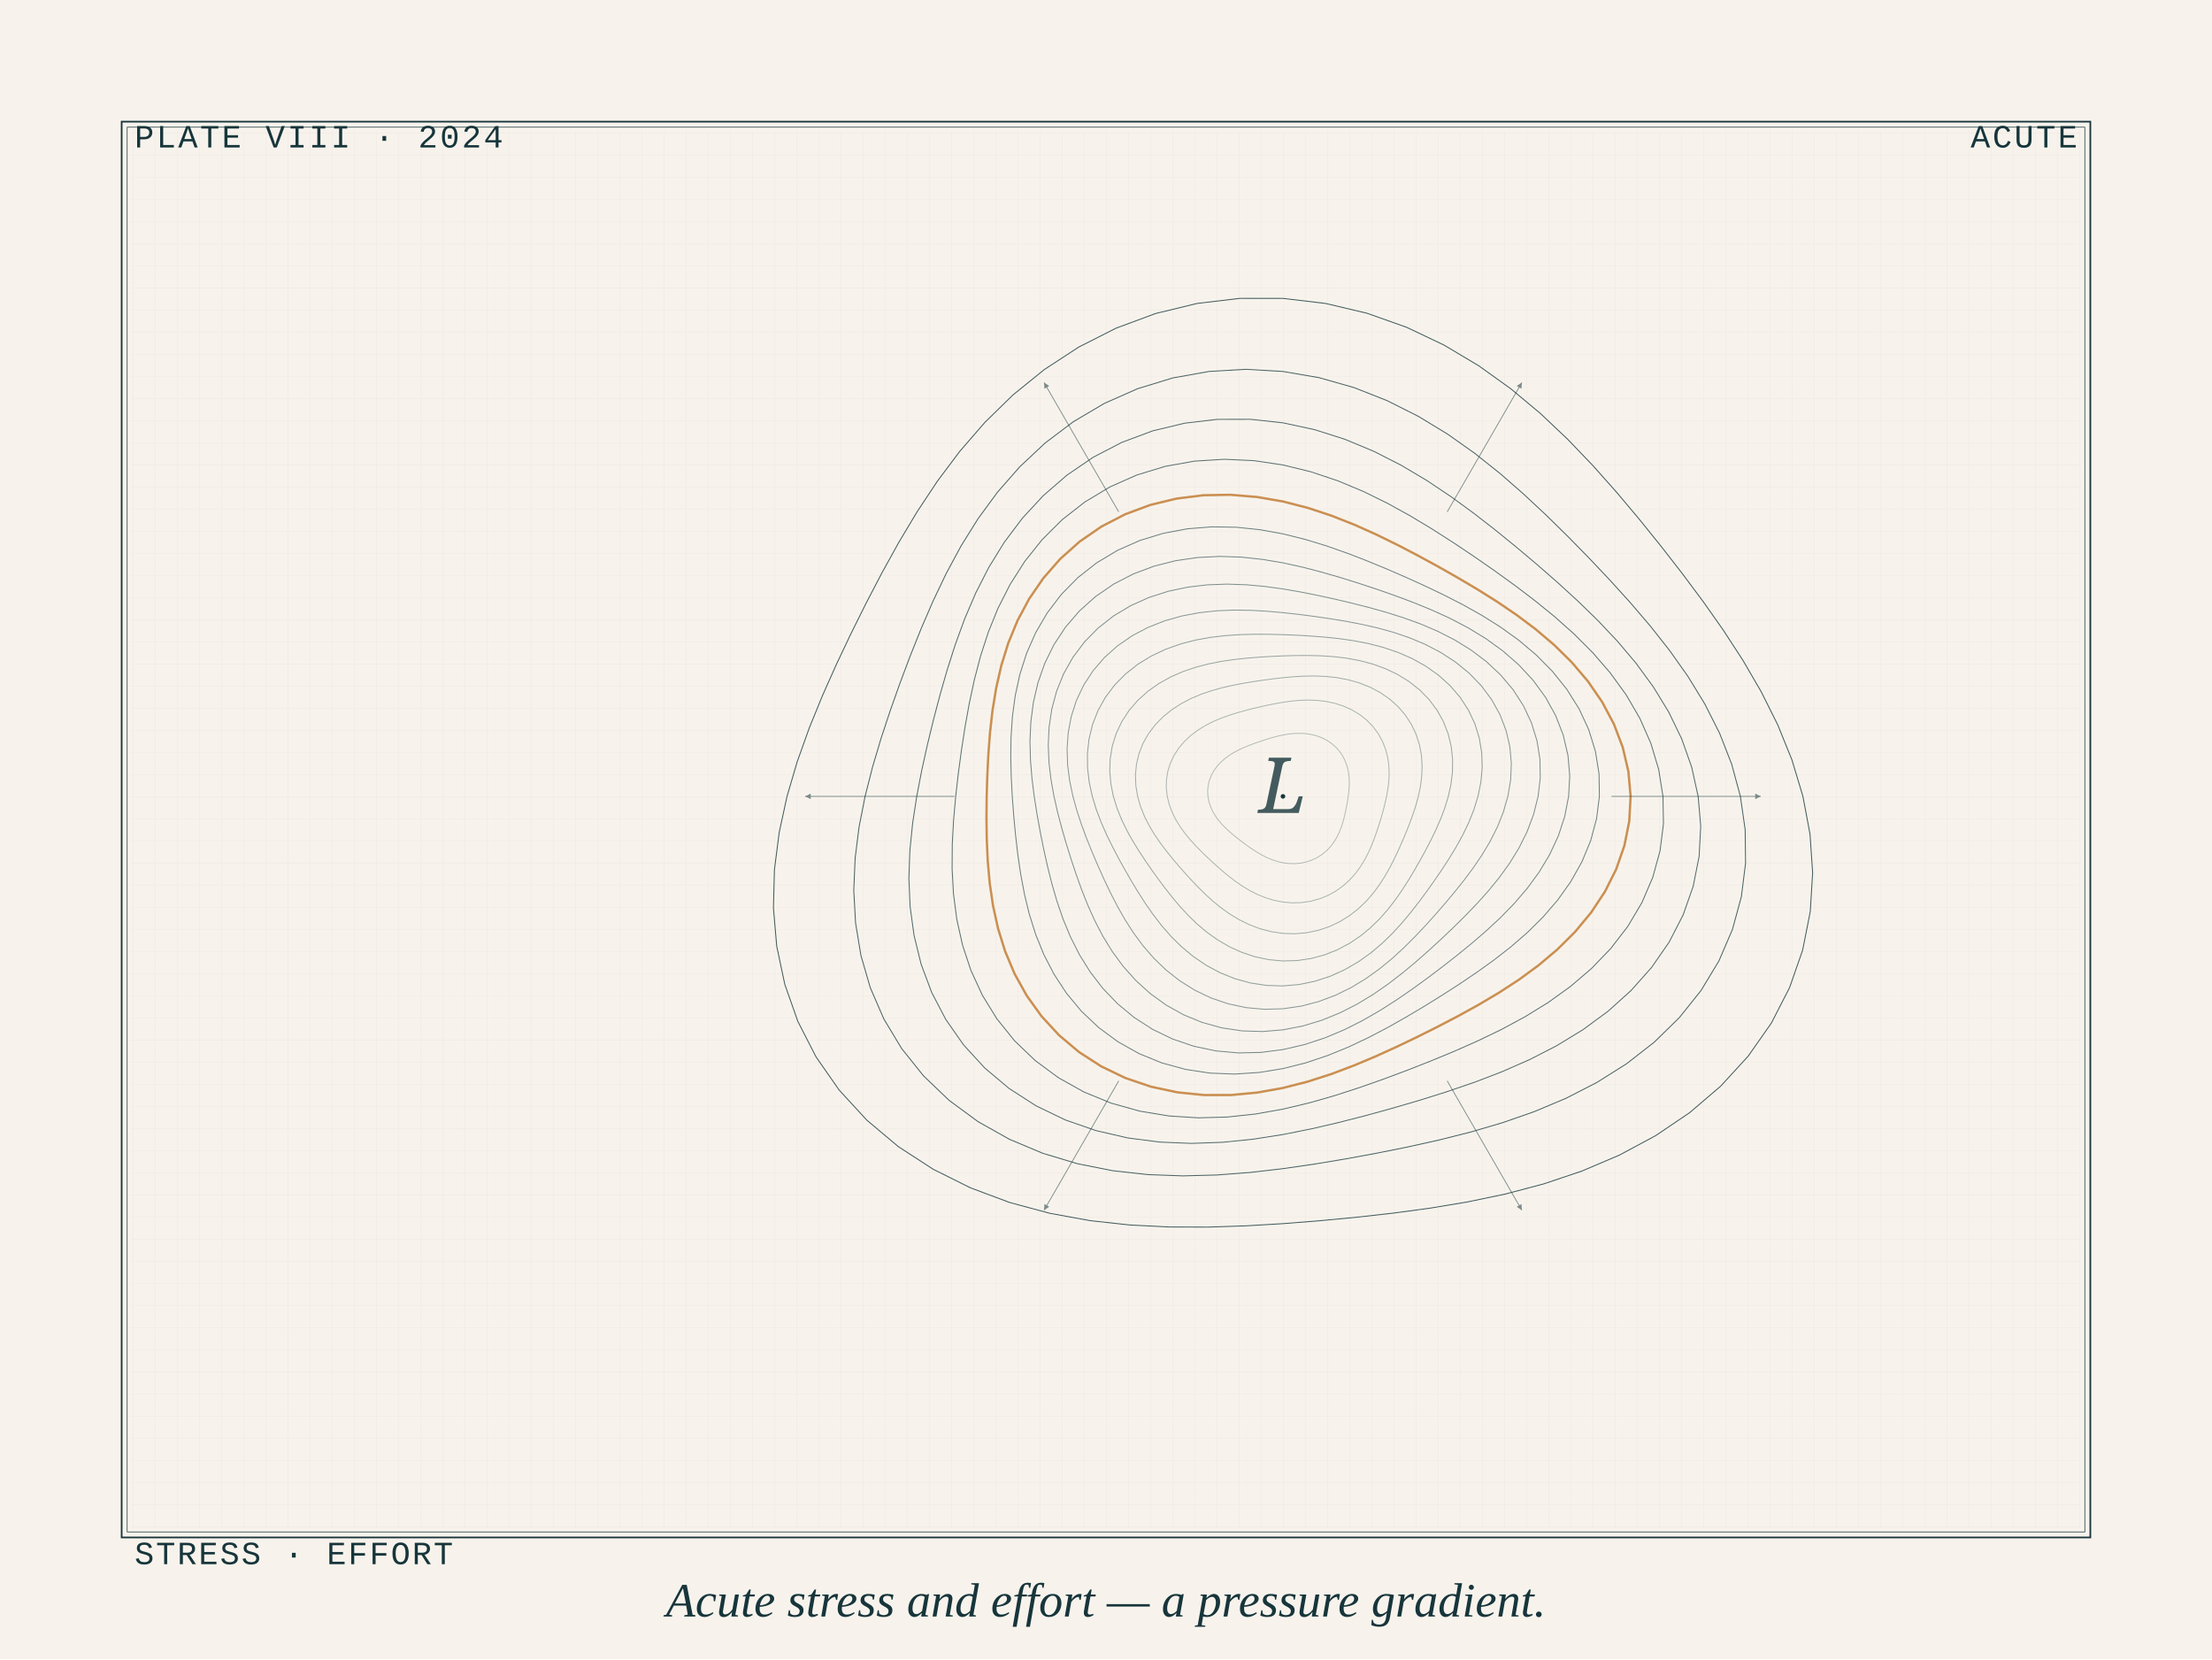
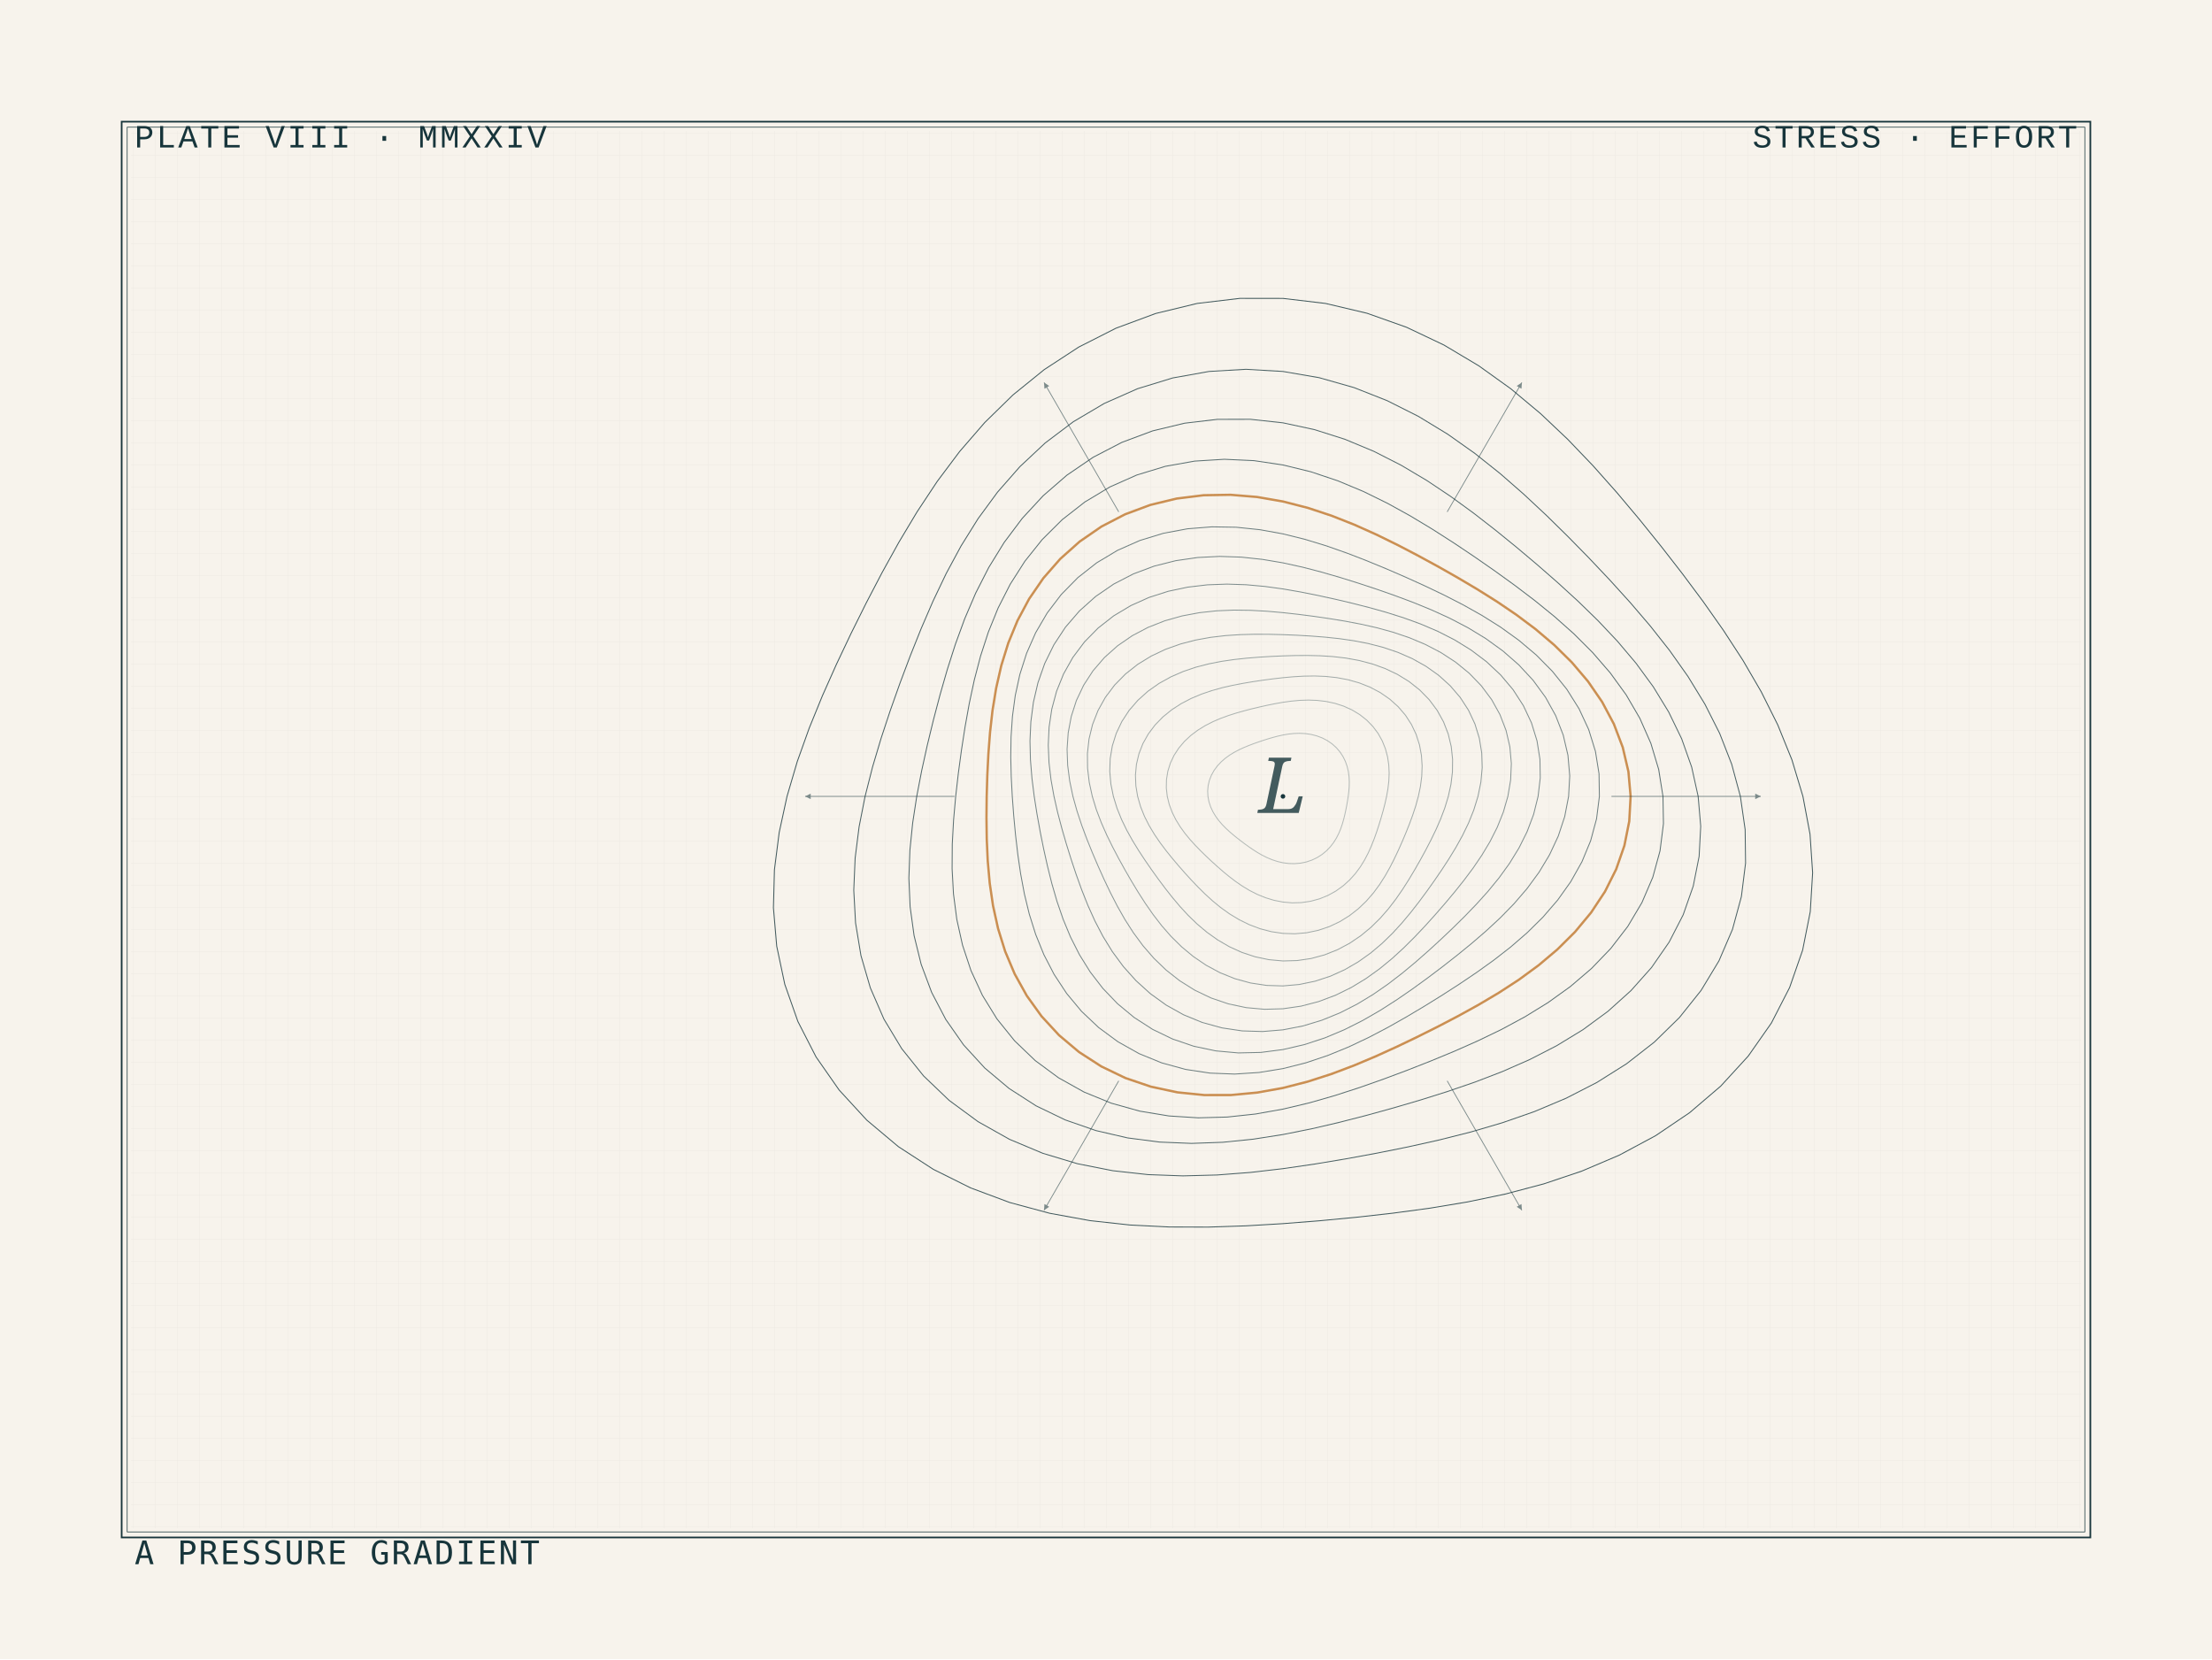
<svg xmlns="http://www.w3.org/2000/svg" viewBox="0 0 2400 1800" preserveAspectRatio="xMidYMid meet" style="background:#f7f3ec">
  <defs>
    <pattern id="ap-grid-p7" width="24" height="24" patternUnits="userSpaceOnUse">
      <path d="M24 0H0v24" fill="none" stroke="#17353b" stroke-width="0.63" opacity="0.07" />
    </pattern>
    <clipPath id="ap-clip-p7">
      <rect x="142" y="142" width="2116" height="1516" />
    </clipPath>
  </defs>
  <rect x="0" y="0" width="2400" height="1800" fill="#f7f3ec" />
  <rect x="132" y="132" width="2136" height="1536" fill="none" stroke="#17353b" stroke-width="1.8" />
  <rect x="138" y="138" width="2124" height="1524" fill="none" stroke="#17353b" stroke-width="0.72" />
  <rect x="142" y="142" width="2116" height="1516" fill="url(#ap-grid-p7)" />
  <g clip-path="url(#ap-clip-p7)">
    <polygon points="1956.146,864 1963.851,904.987 1966.685,946.894 1964.122,989.091 1955.835,1030.844 1941.724,1071.372 1921.932,1109.906 1896.835,1145.742 1867.014,1178.304 1833.205,1207.179 1796.244,1232.151 1757,1253.203 1716.305,1270.514 1674.898,1284.429 1633.368,1295.416 1592.128,1304.014 1551.397,1310.771 1511.203,1316.186 1471.417,1320.652 1431.788,1324.417 1392,1327.551 1351.735,1329.94 1310.732,1331.294 1268.846,1331.173 1226.089,1329.031 1182.659,1324.271 1138.947,1316.301 1095.529,1304.601 1053.128,1288.774 1012.57,1268.589 974.727,1244.017 940.442,1215.232 910.472,1182.614 885.421,1146.715 865.7,1108.22 851.489,1067.897 842.732,1026.533 839.145,984.878 840.248,943.586 845.41,903.177 853.912,864 865.015,826.228 878.021,789.862 892.343,754.753 907.548,720.646 923.393,687.227 939.835,654.181 957.027,621.247 975.288,588.273 995.059,555.25 1016.847,522.343 1041.156,489.892 1068.429,458.406 1098.982,428.531 1132.964,401.006 1170.322,376.605 1210.788,356.082 1253.892,340.102 1298.99,329.191 1345.308,323.691 1392,323.731 1438.215,329.214 1483.159,339.832 1526.157,355.088 1566.698,374.342 1604.465,396.862 1639.351,421.891 1671.444,448.704 1701.004,476.666 1728.414,505.279 1754.124,534.209 1778.587,563.303 1802.197,592.584 1825.23,622.22 1847.798,652.495 1869.82,683.752 1891.019,716.336 1910.924,750.541 1928.911,786.554 1944.246,824.418" fill="none" stroke="#17353b" stroke-width="0.99" opacity="0.811" />
    <polygon points="1888.293,864 1893.469,899.943 1893.932,936.4 1889.382,972.749 1879.717,1008.32 1865.043,1042.446 1845.67,1074.517 1822.086,1104.025 1794.917,1130.599 1764.879,1154.034 1732.717,1174.295 1699.148,1191.514 1664.81,1205.965 1630.218,1218.027 1595.73,1228.142 1561.54,1236.76 1527.678,1244.29 1494.033,1251.05 1460.389,1257.236 1426.471,1262.889 1392,1267.894 1356.743,1271.981 1320.565,1274.754 1283.464,1275.722 1245.598,1274.35 1207.293,1270.107 1169.034,1262.524 1131.437,1251.236 1095.209,1236.025 1061.097,1216.845 1029.834,1193.83 1002.077,1167.291 978.358,1137.696 959.045,1105.627 944.31,1071.743 934.124,1036.725 928.264,1001.224 926.337,965.814 927.82,930.955 932.116,896.962 938.606,864 946.709,832.084 955.937,801.101 965.935,770.844 976.511,741.053 987.646,711.466 999.492,681.864 1012.344,652.119 1026.604,622.228 1042.732,592.331 1061.187,562.723 1082.375,533.844 1106.598,506.252 1134.008,480.584 1164.581,457.516 1198.11,437.703 1234.208,421.727 1272.333,410.054 1311.825,402.991 1351.959,400.662 1392,403 1431.255,409.754 1469.129,420.509 1505.164,434.726 1539.067,451.787 1570.723,471.05 1600.183,491.898 1627.647,513.793 1653.421,536.312 1677.87,559.174 1701.364,582.258 1724.224,605.588 1746.671,629.324 1768.786,653.721 1790.487,679.089 1811.521,705.744 1831.47,733.957 1849.784,763.909 1865.815,795.656 1878.876,829.103" fill="none" stroke="#17353b" stroke-width="0.99" opacity="0.771" />
    <polygon points="1842.476,864 1845.262,896.487 1843.523,929.129 1837.153,961.33 1826.234,992.494 1811.029,1022.07 1791.962,1049.595 1769.586,1074.725 1744.53,1097.26 1717.458,1117.149 1689.008,1134.49 1659.752,1149.506 1630.148,1162.516 1600.52,1173.892 1571.043,1184.017 1541.745,1193.237 1512.526,1201.82 1483.191,1209.922 1453.489,1217.566 1423.165,1224.631 1392,1230.864 1359.862,1235.892 1326.737,1239.262 1292.754,1240.478 1258.192,1239.049 1223.471,1234.537 1189.134,1226.599 1155.805,1215.021 1124.152,1199.745 1094.828,1180.877 1068.427,1158.683 1045.433,1133.568 1026.187,1106.048 1010.86,1076.709 999.443,1046.159 991.756,1014.984 987.467,983.705 986.131,952.741 987.233,922.385 990.241,892.796 994.653,864 1000.053,835.907 1006.138,808.342 1012.756,781.081 1019.906,753.894 1027.742,726.591 1036.547,699.058 1046.698,671.291 1058.627,643.416 1072.768,615.694 1089.507,588.515 1109.135,562.378 1131.81,537.854 1157.534,515.548 1186.139,496.049 1217.297,479.887 1250.534,467.486 1285.27,459.132 1320.861,454.947 1356.645,454.887 1392,458.739 1426.381,466.148 1459.366,476.644 1490.675,489.688 1520.184,504.715 1547.919,521.187 1574.037,538.631 1598.792,556.677 1622.49,575.083 1645.445,593.749 1667.928,612.709 1690.123,632.113 1712.09,652.205 1733.748,673.275 1754.859,695.622 1775.042,719.505 1793.794,745.106 1810.528,772.492 1824.618,801.598 1835.45,832.216" fill="none" stroke="#17353b" stroke-width="0.99" opacity="0.732" />
    <polygon points="1804.306,864 1804.835,893.59 1801.137,923.015 1793.273,951.735 1781.468,979.247 1766.098,1005.121 1747.652,1029.034 1726.695,1050.789 1703.822,1070.324 1679.609,1087.709 1654.571,1103.127 1629.123,1116.846 1603.558,1129.186 1578.034,1140.475 1552.576,1151.01 1527.09,1161.017 1501.396,1170.625 1475.26,1179.839 1448.441,1188.538 1420.732,1196.477 1392,1203.308 1362.22,1208.605 1331.495,1211.904 1300.065,1212.747 1268.299,1210.72 1236.68,1205.496 1205.767,1196.869 1176.161,1184.769 1148.456,1169.281 1123.192,1150.632 1100.82,1129.182 1081.657,1105.392 1065.873,1079.789 1053.477,1052.925 1044.323,1025.333 1038.132,997.49 1034.518,969.782 1033.035,942.485 1033.218,915.752 1034.631,889.614 1036.913,864 1039.809,838.757 1043.193,813.687 1047.083,788.586 1051.635,763.283 1057.12,737.673 1063.9,711.751 1072.386,685.628 1082.989,659.536 1096.08,633.826 1111.942,608.948 1130.741,585.417 1152.496,563.784 1177.073,544.586 1204.187,528.307 1233.422,515.341 1264.259,505.955 1296.116,500.274 1328.395,498.267 1360.523,499.756 1392,504.433 1422.429,511.884 1451.542,521.633 1479.209,533.181 1505.437,546.05 1530.348,559.82 1554.156,574.166 1577.122,588.88 1599.517,603.879 1621.574,619.203 1643.448,635.003 1665.186,651.509 1686.706,669.001 1707.786,687.764 1728.075,708.05 1747.11,730.042 1764.352,753.818 1779.224,779.336 1791.162,806.424 1799.658,834.781" fill="none" stroke="#17353b" stroke-width="0.99" opacity="0.693" />
    <polygon points="1769.205,864 1767.735,890.931 1762.447,917.434 1753.537,943.048 1741.336,967.372 1726.281,990.101 1708.88,1011.042 1689.667,1030.124 1669.165,1047.393 1647.838,1062.997 1626.063,1077.165 1604.105,1090.17 1582.106,1102.296 1560.084,1113.799 1537.952,1124.871 1515.537,1135.616 1492.62,1146.028 1468.972,1155.985 1444.392,1165.254 1418.747,1173.505 1392,1180.339 1364.232,1185.321 1335.649,1188.021 1306.575,1188.05 1277.441,1185.095 1248.751,1178.955 1221.049,1169.555 1194.875,1156.958 1170.727,1141.363 1149.022,1123.09 1130.061,1102.552 1114.011,1080.226 1100.897,1056.615 1090.603,1032.206 1082.891,1007.436 1077.431,982.665 1073.831,958.149 1071.686,934.034 1070.618,910.357 1070.31,887.057 1070.547,864 1071.23,841.009 1072.39,817.899 1074.183,794.511 1076.873,770.751 1080.805,746.608 1086.371,722.178 1093.964,697.67 1103.939,673.398 1116.574,649.767 1132.037,627.248 1150.363,606.341 1171.445,587.537 1195.037,571.283 1220.768,557.943 1248.172,547.772 1276.723,540.892 1305.874,537.288 1335.098,536.81 1363.931,539.188 1392,544.061 1419.048,551.005 1444.943,559.577 1469.674,569.352 1493.339,579.959 1516.116,591.111 1538.233,602.627 1559.922,614.442 1581.388,626.604 1602.764,639.261 1624.086,652.636 1645.275,666.997 1666.123,682.62 1686.307,699.751 1705.4,718.572 1722.906,739.172 1738.294,761.529 1751.04,785.498 1760.674,810.821 1766.815,837.135" fill="none" stroke="#c88a4a" stroke-width="2.52" opacity="0.95" />
    <polygon points="1735.322,864 1732.233,888.386 1725.828,912.152 1716.399,934.928 1704.336,956.423 1690.095,976.45 1674.157,994.93 1656.992,1011.888 1639.02,1027.447 1620.583,1041.797 1601.917,1055.175 1583.149,1067.824 1564.291,1079.965 1545.257,1091.763 1525.884,1103.301 1505.962,1114.564 1485.272,1125.432 1463.62,1135.682 1440.87,1145.005 1416.977,1153.027 1392,1159.342 1366.114,1163.546 1339.605,1165.272 1312.856,1164.225 1286.321,1160.208 1260.491,1153.143 1235.862,1143.077 1212.892,1130.182 1191.966,1114.741 1173.369,1097.128 1157.268,1077.773 1143.699,1057.134 1132.572,1035.656 1123.688,1013.741 1116.761,991.72 1111.452,969.831 1107.407,948.214 1104.296,926.905 1101.847,905.853 1099.875,884.938 1098.306,864 1097.181,842.869 1096.655,821.399 1096.984,799.497 1098.498,777.15 1101.569,754.441 1106.571,731.552 1113.846,708.766 1123.664,686.449 1136.192,665.027 1151.479,644.954 1169.44,626.683 1189.863,610.623 1212.417,597.113 1236.685,586.393 1262.187,578.585 1288.424,573.687 1314.911,571.572 1341.219,572.008 1366.997,574.676 1392,579.203 1416.094,585.195 1439.256,592.275 1461.564,600.114 1483.169,608.462 1504.267,617.164 1525.062,626.168 1545.732,635.531 1566.394,645.398 1587.078,655.986 1607.707,667.553 1628.09,680.364 1647.929,694.659 1666.834,710.619 1684.346,728.342 1699.978,747.822 1713.245,768.941 1723.711,791.474 1731.02,815.099 1734.928,839.421" fill="none" stroke="#17353b" stroke-width="0.99" opacity="0.614" />
    <polygon points="1701.924,864 1697.692,885.91 1690.703,907.086 1681.303,927.254 1669.898,946.232 1656.921,963.936 1642.793,980.376 1627.892,995.648 1612.524,1009.914 1596.899,1023.376 1581.129,1036.242 1565.219,1048.705 1549.083,1060.902 1532.566,1072.903 1515.468,1084.684 1497.578,1096.13 1478.707,1107.03 1458.72,1117.095 1437.561,1125.978 1415.272,1133.299 1392,1138.683 1367.994,1141.786 1343.595,1142.329 1319.21,1140.123 1295.283,1135.087 1272.266,1127.255 1250.578,1116.775 1230.577,1103.898 1212.534,1088.959 1196.61,1072.347 1182.851,1054.475 1171.192,1035.749 1161.467,1016.538 1153.429,997.143 1146.788,977.786 1141.236,958.596 1136.485,939.609 1132.303,920.781 1128.533,902.003 1125.121,883.128 1122.116,864 1119.671,844.481 1118.033,824.482 1117.515,803.986 1118.467,783.059 1121.248,761.864 1126.18,740.651 1133.524,719.748 1143.449,699.541 1156.01,680.441 1171.143,662.862 1188.663,647.18 1208.281,633.709 1229.617,622.675 1252.241,614.198 1275.695,608.285 1299.536,604.835 1323.366,603.646 1346.859,604.439 1369.781,606.888 1392,610.643 1413.486,615.374 1434.297,620.79 1454.563,626.673 1474.454,632.892 1494.149,639.41 1513.805,646.288 1533.526,653.671 1553.337,661.766 1573.165,670.822 1592.837,681.094 1612.082,692.815 1630.541,706.164 1647.797,721.243 1663.401,738.061 1676.908,756.524 1687.915,776.436 1696.091,797.513 1701.203,819.4 1703.142,841.699" fill="none" stroke="#17353b" stroke-width="0.99" opacity="0.575" />
    <polygon points="1668.811,864 1663.961,883.493 1656.929,902.214 1648.073,919.989 1637.779,936.728 1626.423,952.431 1614.34,967.173 1601.802,981.088 1588.996,994.347 1576.015,1007.131 1562.859,1019.603 1549.443,1031.882 1535.617,1044.023 1521.191,1055.998 1505.964,1067.696 1489.752,1078.923 1472.42,1089.409 1453.906,1098.834 1434.234,1106.848 1413.527,1113.104 1392,1117.281 1369.953,1119.119 1347.75,1118.439 1325.791,1115.157 1304.484,1109.297 1284.214,1100.986 1265.309,1090.444 1248.025,1077.969 1232.517,1063.911 1218.841,1048.641 1206.95,1032.527 1196.708,1015.902 1187.908,999.042 1180.299,982.147 1173.616,965.337 1167.612,948.646 1162.087,932.033 1156.913,915.4 1152.049,898.611 1147.552,881.521 1143.571,864 1140.341,845.962 1138.155,827.385 1137.346,808.322 1138.247,788.912 1141.165,769.377 1146.348,750.01 1153.962,731.154 1164.068,713.184 1176.619,696.472 1191.458,681.363 1208.327,668.147 1226.889,657.035 1246.754,648.143 1267.51,641.489 1288.751,636.991 1310.112,634.477 1331.291,633.707 1352.069,634.394 1372.317,636.235 1392,638.937 1411.163,642.25 1429.916,645.985 1448.406,650.031 1466.792,654.366 1485.214,659.054 1503.763,664.237 1522.462,670.114 1541.245,676.923 1559.957,684.906 1578.351,694.288 1596.104,705.243 1612.836,717.879 1628.14,732.214 1641.608,748.174 1652.87,765.592 1661.62,784.217 1667.64,803.733 1670.822,823.782 1671.172,843.99" fill="none" stroke="#17353b" stroke-width="0.99" opacity="0.536" />
    <polygon points="1636.016,864 1631.07,881.135 1624.492,897.535 1616.618,913.111 1607.78,927.851 1598.275,941.813 1588.339,955.107 1578.134,967.879 1567.74,980.282 1557.148,992.456 1546.275,1004.5 1534.979,1016.459 1523.078,1028.305 1510.381,1039.933 1496.713,1051.162 1481.941,1061.749 1465.995,1071.4 1448.887,1079.797 1430.716,1086.619 1411.667,1091.575 1392,1094.424 1372.038,1094.995 1352.138,1093.208 1332.666,1089.076 1313.971,1082.706 1296.355,1074.291 1280.052,1064.093 1265.214,1052.422 1251.903,1039.611 1240.087,1025.986 1229.658,1011.847 1220.442,997.442 1212.227,982.951 1204.786,968.481 1197.91,954.064 1191.43,939.661 1185.239,925.182 1179.312,910.503 1173.707,895.487 1168.57,880.014 1164.118,864 1160.627,847.416 1158.403,830.305 1157.758,812.785 1158.978,795.047 1162.298,777.349 1167.874,759.998 1175.775,743.328 1185.966,727.673 1198.313,713.346 1212.593,700.611 1228.505,689.664 1245.703,680.618 1263.815,673.498 1282.476,668.239 1301.353,664.699 1320.171,662.67 1338.725,661.907 1356.895,662.146 1374.642,663.136 1392,664.659 1409.063,666.556 1425.959,668.735 1442.829,671.186 1459.796,673.976 1476.942,677.24 1494.289,681.17 1511.781,685.988 1529.277,691.924 1546.56,699.191 1563.34,707.958 1579.276,718.332 1594,730.342 1607.146,743.93 1618.375,758.955 1627.407,775.197 1634.041,792.378 1638.171,810.176 1639.796,828.257 1639.013,846.295" fill="none" stroke="#17353b" stroke-width="0.99" opacity="0.496" />
    <polygon points="1603.592,864 1599.018,878.838 1593.302,893.036 1586.731,906.577 1579.56,919.501 1571.994,931.899 1564.172,943.893 1556.154,955.612 1547.93,967.175 1539.417,978.665 1530.481,990.117 1520.953,1001.504 1510.652,1012.729 1499.413,1023.631 1487.106,1033.99 1473.66,1043.543 1459.075,1052.004 1443.427,1059.084 1426.873,1064.519 1409.637,1068.09 1392,1069.64 1374.277,1069.091 1356.792,1066.448 1339.857,1061.801 1323.744,1055.314 1308.669,1047.216 1294.776,1037.777 1282.127,1027.288 1270.707,1016.04 1260.431,1004.293 1251.156,992.268 1242.706,980.125 1234.889,967.956 1227.53,955.789 1220.487,943.588 1213.676,931.269 1207.081,918.719 1200.762,905.813 1194.855,892.437 1189.561,878.51 1185.132,864 1181.848,848.937 1179.994,833.42 1179.833,817.611 1181.581,801.735 1185.388,786.06 1191.321,770.878 1199.359,756.489 1209.389,743.171 1221.218,731.162 1234.586,720.64 1249.185,711.715 1264.687,704.415 1280.768,698.692 1297.129,694.43 1313.523,691.455 1329.764,689.559 1345.74,688.516 1361.411,688.114 1376.805,688.167 1392,688.543 1407.109,689.168 1422.253,690.043 1437.544,691.233 1453.055,692.869 1468.807,695.128 1484.752,698.216 1500.771,702.35 1516.672,707.725 1532.199,714.504 1547.052,722.792 1560.905,732.622 1573.43,743.953 1584.325,756.666 1593.337,770.573 1600.283,785.43 1605.06,800.954 1607.66,816.847 1608.163,832.82 1606.731,848.609" fill="none" stroke="#17353b" stroke-width="0.99" opacity="0.457" />
    <polygon points="1571.413,864 1567.582,876.585 1563.014,888.668 1557.925,900.278 1552.486,911.489 1546.811,922.4 1540.949,933.117 1534.882,943.74 1528.532,954.339 1521.775,964.942 1514.455,975.521 1506.407,985.994 1497.479,996.216 1487.547,1005.997 1476.54,1015.106 1464.449,1023.29 1451.331,1030.298 1437.314,1035.895 1422.589,1039.886 1407.394,1042.13 1392,1042.555 1376.69,1041.158 1361.737,1038.013 1347.381,1033.257 1333.816,1027.084 1321.173,1019.725 1309.516,1011.43 1298.842,1002.447 1289.085,993.003 1280.132,983.286 1271.838,973.433 1264.048,963.524 1256.615,953.581 1249.425,943.569 1242.412,933.414 1235.567,923.011 1228.95,912.248 1222.684,901.02 1216.95,889.25 1211.972,876.903 1208.001,864 1205.291,850.618 1204.077,836.893 1204.554,823.016 1206.861,809.216 1211.063,795.745 1217.147,782.862 1225.022,770.812 1234.525,759.803 1245.434,749.998 1257.484,741.494 1270.39,734.326 1283.871,728.461 1297.665,723.804 1311.555,720.214 1325.377,717.519 1339.03,715.532 1352.477,714.075 1365.739,712.996 1378.881,712.186 1392,711.591 1405.203,711.214 1418.587,711.123 1432.218,711.437 1446.116,712.318 1460.244,713.954 1474.502,716.539 1488.724,720.254 1502.693,725.247 1516.149,731.618 1528.809,739.406 1540.388,748.58 1550.621,759.045 1559.285,770.641 1566.214,783.159 1571.316,796.357 1574.575,809.974 1576.055,823.758 1575.887,837.476 1574.264,850.936" fill="none" stroke="#17353b" stroke-width="0.99" opacity="0.418" />
    <polygon points="1538.904,864 1536.057,874.325 1532.776,884.306 1529.201,893.998 1525.421,903.48 1521.47,912.84 1517.329,922.157 1512.927,931.487 1508.151,940.854 1502.864,950.233 1496.922,959.554 1490.186,968.696 1482.546,977.499 1473.934,985.767 1464.334,993.288 1453.787,999.849 1442.394,1005.249 1430.309,1009.323 1417.73,1011.948 1404.881,1013.058 1392,1012.648 1379.316,1010.773 1367.036,1007.545 1355.325,1003.122 1344.302,997.693 1334.025,991.467 1324.501,984.646 1315.682,977.42 1307.482,969.943 1299.785,962.329 1292.47,954.644 1285.42,946.901 1278.545,939.07 1271.795,931.085 1265.168,922.854 1258.717,914.278 1252.551,905.264 1246.826,895.741 1241.734,885.675 1237.491,875.074 1234.313,864 1232.405,852.561 1231.936,840.912 1233.027,829.242 1235.738,817.761 1240.066,806.686 1245.938,796.222 1253.221,786.549 1261.732,777.805 1271.252,770.08 1281.544,763.406 1292.37,757.764 1303.513,753.082 1314.786,749.249 1326.053,746.128 1337.225,743.569 1348.271,741.431 1359.204,739.593 1370.082,737.969 1380.983,736.518 1392,735.253 1403.214,734.233 1414.684,733.565 1426.431,733.391 1438.425,733.875 1450.587,735.187 1462.782,737.486 1474.83,740.902 1486.515,745.526 1497.601,751.397 1507.848,758.496 1517.032,766.747 1524.964,776.022 1531.501,786.147 1536.56,796.92 1540.122,808.124 1542.234,819.544 1543,830.985 1542.575,842.281 1541.142,853.31" fill="none" stroke="#17353b" stroke-width="0.99" opacity="0.379" />
    <polygon points="1504.438,864 1502.663,871.932 1500.66,879.673 1498.493,887.284 1496.185,894.829 1493.715,902.37 1491.022,909.95 1488.015,917.585 1484.58,925.258 1480.597,932.913 1475.953,940.457 1470.555,947.764 1464.342,954.68 1457.296,961.04 1449.444,966.674 1440.86,971.426 1431.66,975.163 1421.996,977.785 1412.041,979.238 1401.982,979.515 1392,978.654 1382.257,976.74 1372.889,973.891 1363.99,970.255 1355.613,965.988 1347.769,961.248 1340.427,956.18 1333.524,950.904 1326.977,945.505 1320.696,940.032 1314.594,934.495 1308.605,928.867 1302.693,923.092 1296.861,917.096 1291.153,910.796 1285.656,904.116 1280.496,896.995 1275.826,889.401 1271.818,881.335 1268.644,872.841 1266.469,864 1265.428,854.928 1265.621,845.771 1267.099,836.691 1269.863,827.858 1273.86,819.434 1278.991,811.56 1285.113,804.348 1292.06,797.872 1299.644,792.164 1307.684,787.212 1316.006,782.967 1324.467,779.348 1332.958,776.254 1341.408,773.574 1349.793,771.202 1358.124,769.048 1366.443,767.051 1374.815,765.185 1383.312,763.461 1392,761.932 1400.928,760.686 1410.115,759.838 1419.542,759.521 1429.15,759.873 1438.836,761.024 1448.463,763.08 1457.863,766.118 1466.852,770.174 1475.244,775.236 1482.863,781.25 1489.558,788.117 1495.214,795.706 1499.762,803.859 1503.184,812.407 1505.511,821.18 1506.818,830.024 1507.22,838.808 1506.857,847.433 1505.88,855.838" fill="none" stroke="#17353b" stroke-width="0.99" opacity="0.339" />
    <polygon points="1462.791,864 1462.025,869.019 1461.153,873.975 1460.187,878.909 1459.11,883.859 1457.881,888.852 1456.437,893.901 1454.702,898.993 1452.594,904.093 1450.038,909.143 1446.97,914.062 1443.347,918.751 1439.153,923.106 1434.402,927.016 1429.139,930.381 1423.434,933.113 1417.384,935.149 1411.099,936.449 1404.697,937.009 1398.295,936.849 1392,936.021 1385.899,934.6 1380.057,932.675 1374.51,930.346 1369.269,927.712 1364.318,924.864 1359.62,921.876 1355.125,918.801 1350.779,915.67 1346.53,912.485 1342.336,909.229 1338.178,905.864 1334.059,902.338 1330.008,898.597 1326.084,894.587 1322.367,890.268 1318.957,885.614 1315.967,880.624 1313.508,875.322 1311.688,869.756 1310.597,864 1310.299,858.144 1310.832,852.292 1312.197,846.552 1314.365,841.027 1317.272,835.81 1320.831,830.975 1324.934,826.572 1329.466,822.623 1334.308,819.126 1339.352,816.052 1344.504,813.355 1349.695,810.971 1354.881,808.835 1360.044,806.882 1365.192,805.058 1370.353,803.326 1375.57,801.673 1380.889,800.109 1386.354,798.67 1392,797.415 1397.84,796.421 1403.865,795.776 1410.039,795.57 1416.3,795.89 1422.56,796.809 1428.715,798.377 1434.647,800.62 1440.237,803.535 1445.372,807.089 1449.954,811.22 1453.908,815.846 1457.187,820.868 1459.776,826.175 1461.69,831.661 1462.976,837.226 1463.703,842.782 1463.956,848.267 1463.829,853.639 1463.414,858.881" fill="none" stroke="#17353b" stroke-width="0.99" opacity="0.3" />
    <circle cx="1392" cy="864" r="2.5" fill="#17353b" />
    <g opacity="0.55">
      <line x1="1748.4" y1="864" x2="1910.4" y2="864" stroke="#17353b" stroke-width="0.9" />
      <polygon points="1910.4,864 1904.4,861 1904.4,867" fill="#17353b" />
    </g>
    <g opacity="0.55">
      <line x1="1570.2" y1="1172.651" x2="1651.2" y2="1312.948" stroke="#17353b" stroke-width="0.9" />
      <polygon points="1651.2,1312.948 1650.798,1306.251 1645.602,1309.251" fill="#17353b" />
    </g>
    <g opacity="0.55">
      <line x1="1213.8" y1="1172.651" x2="1132.8" y2="1312.948" stroke="#17353b" stroke-width="0.9" />
      <polygon points="1132.8,1312.948 1138.398,1309.251 1133.202,1306.251" fill="#17353b" />
    </g>
    <g opacity="0.55">
      <line x1="1035.6" y1="864" x2="873.6" y2="864" stroke="#17353b" stroke-width="0.9" />
      <polygon points="873.6,864 879.6,867 879.6,861" fill="#17353b" />
    </g>
    <g opacity="0.55">
      <line x1="1213.8" y1="555.349" x2="1132.8" y2="415.052" stroke="#17353b" stroke-width="0.9" />
      <polygon points="1132.8,415.052 1133.202,421.749 1138.398,418.749" fill="#17353b" />
    </g>
    <g opacity="0.55">
      <line x1="1570.2" y1="555.349" x2="1651.2" y2="415.052" stroke="#17353b" stroke-width="0.9" />
      <polygon points="1651.2,415.052 1645.602,418.749 1650.798,421.749" fill="#17353b" />
    </g>
    <text x="1392" y="882" font-family="'Fraunces', serif" font-style="italic" font-size="84.0" fill="#17353b" text-anchor="middle" opacity="0.8">L</text>
  </g>
  <g font-family="'JetBrains Mono', 'Courier New', monospace" fill="#17353b">
-     <text x="146" y="160" font-size="35.28" letter-spacing="2.5">PLATE VIII · 2024</text>
-     <text x="2254" y="160" font-size="35.28" letter-spacing="2.5" text-anchor="end">ACUTE</text>
-     <text x="146" y="1697.04" font-size="35.28" letter-spacing="2">STRESS · EFFORT</text>
+     <text x="146" y="160" font-size="35.28" letter-spacing="2.5">PLATE VIII · MMXXIV</text>
+     <text x="2254" y="160" font-size="35.28" letter-spacing="2.5" text-anchor="end">STRESS · EFFORT</text>
+     <text font-family="'JetBrains Mono', monospace" x="146" y="1697.04" font-size="35.28" letter-spacing="2">A PRESSURE GRADIENT</text>
  </g>
-   <text x="1200" y="1753.8" font-family="'Fraunces', 'Times New Roman', serif" fill="#17353b" font-size="52.08" text-anchor="middle" font-style="italic">Acute stress and effort — a pressure gradient.</text>
</svg>
